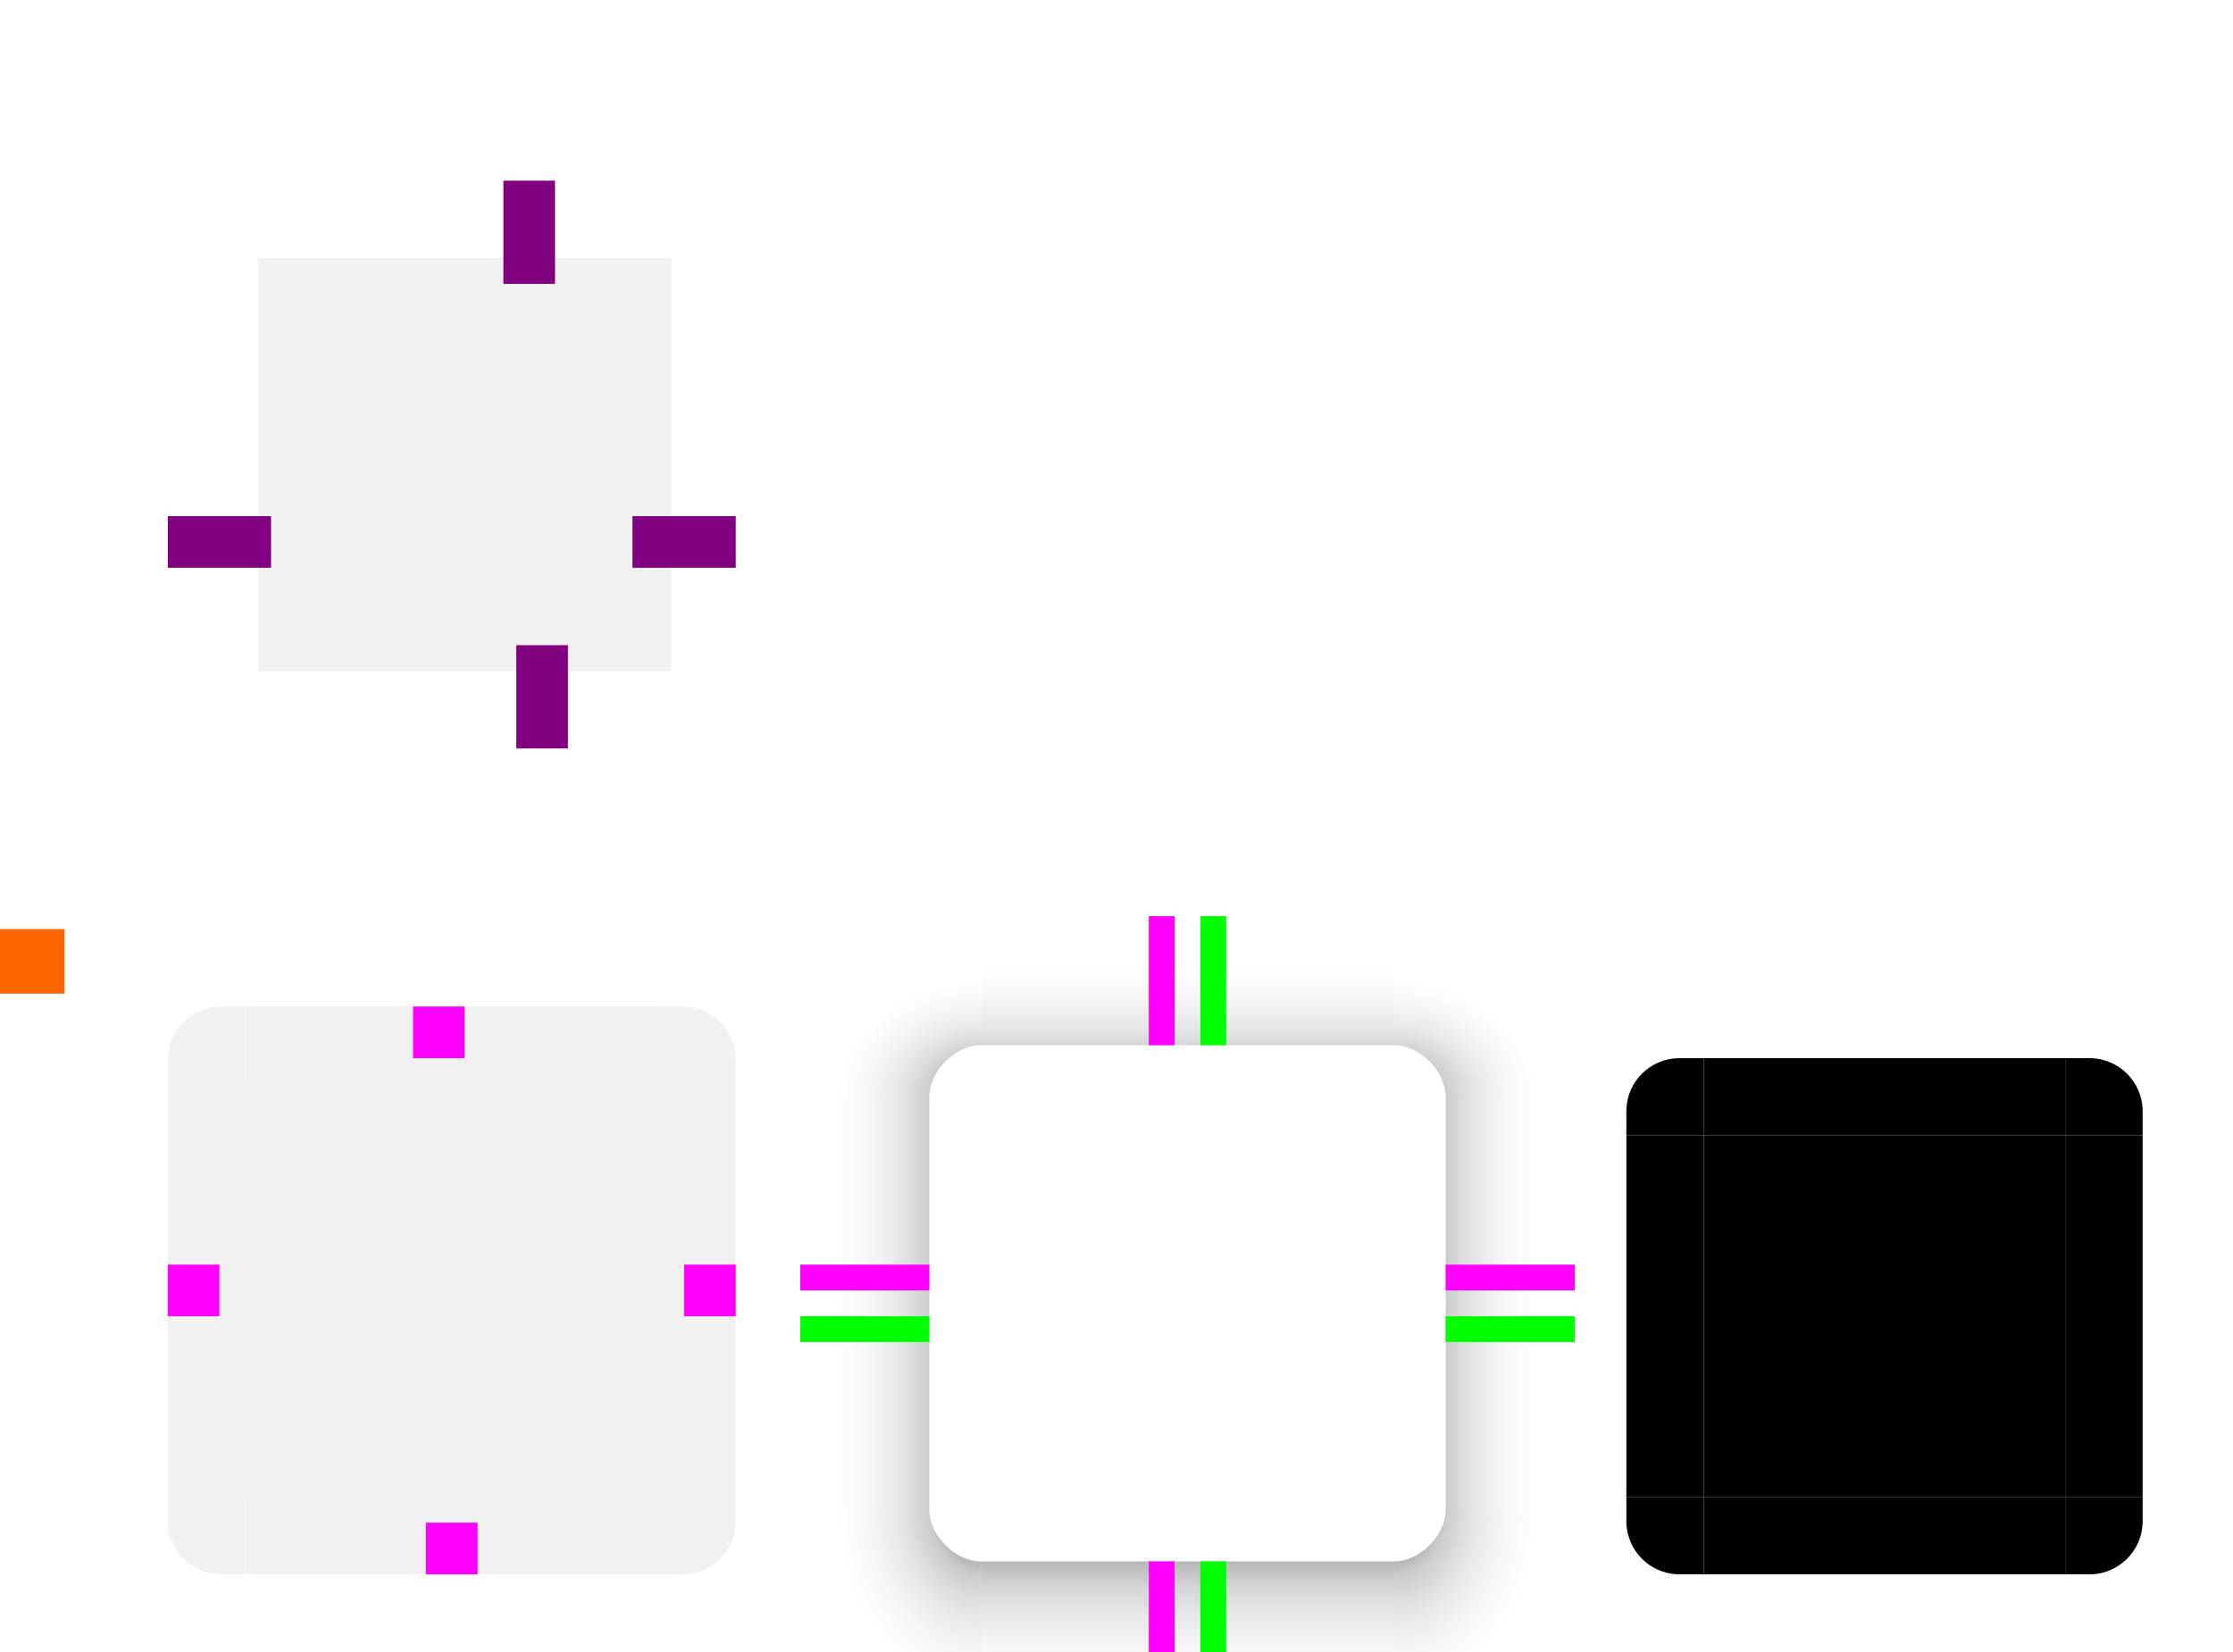
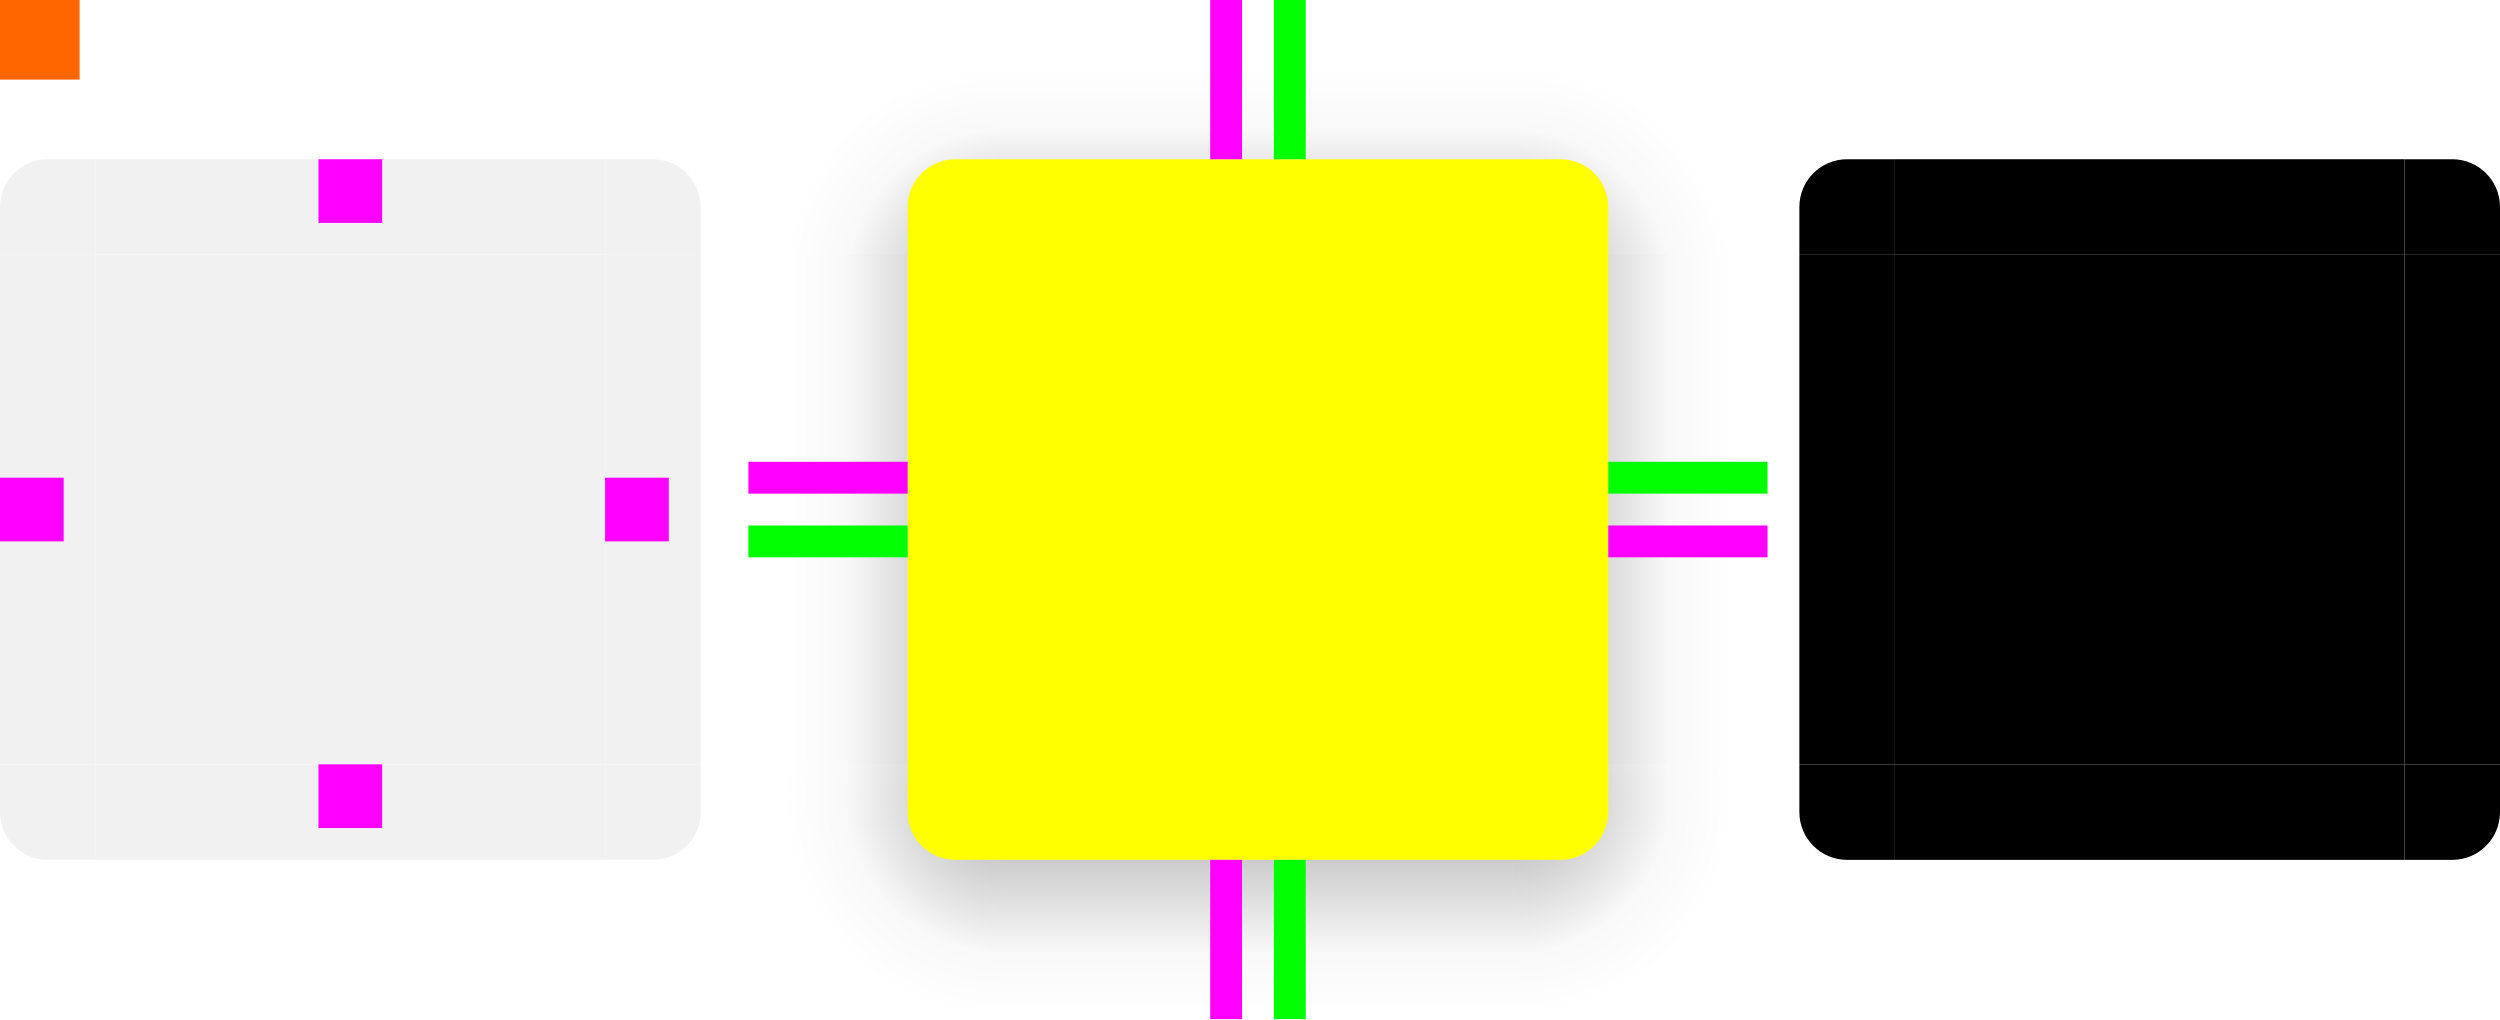
- <svg xmlns="http://www.w3.org/2000/svg" xmlns:xlink="http://www.w3.org/1999/xlink" width="173" height="128" viewBox="0 0 173 128" id="svg2" version="1.1">
-   <style type="text/css" id="current-color-scheme">
-       .ColorScheme-Text {
-         color:#31363b;
-         stop-color:#31363b;
-       }
-       .ColorScheme-Background {
-         color:#eff0f1;
-         stop-color:#eff0f1;
-       }
-       .ColorScheme-Highlight {
-         color:#3daee9;
-         stop-color:#3daee9;
-       }
-       .ColorScheme-ViewText {
-         color:#31363b;
-         stop-color:#31363b;
-       }
-       .ColorScheme-ViewBackground {
-         color:#fcfcfc;
-         stop-color:#fcfcfc;
-       }
-       .ColorScheme-ViewHover {
-         color:#93cee9;
-         stop-color:#93cee9;
-       }
-       .ColorScheme-ViewFocus{
-         color:#3daee9;
-         stop-color:#3daee9;
-       }
-       .ColorScheme-ButtonText {
-         color:#31363b;
-         stop-color:#31363b;
-       }
-       .ColorScheme-ButtonBackground {
-         color:#eff0f1;
-         stop-color:#eff0f1;
-       }
-       .ColorScheme-ButtonHover {
-         color:#93cee9;
-         stop-color:#93cee9;
-       }
-       .ColorScheme-ButtonFocus{
-         color:#3daee9;
-         stop-color:#3daee9;
-       }
-       </style>
-   <defs id="defs4">
-     <style type="text/css" id="style22">
-       .ColorScheme-Text {
-         color:#31363b;
-       }
-       .ColorScheme-Background {
-         color:#eff0f1;
-       }
-       .ColorScheme-Highlight {
-         color:#3daee9;
-       }
-       .ColorScheme-ViewText {
-         color:#31363b;
-       }
-       .ColorScheme-ViewBackground {
-         color:#fcfcfc;
-       }
-       .ColorScheme-ViewHover {
-         color:#93cee9;
-       }
-       .ColorScheme-ViewFocus{
-         color:#3daee9;
-       }
-       .ColorScheme-ButtonText {
-         color:#31363b;
-       }
-       .ColorScheme-ButtonBackground {
-         color:#eff0f1;
-       }
-       .ColorScheme-ButtonHover {
-         color:#93cee9;
-       }
-       .ColorScheme-ButtonFocus{
-         color:#3daee9;
-       }
-       </style>
-     <style id="current-color-scheme-2" type="text/css">
-       .ColorScheme-Text {
-         color:#7B7C7E;
-       }
-       .ColorScheme-Background{
-         color:#EFF0F1;
-       }
-       .ColorScheme-Highlight{
-         color:#3DAEE6;
-       }
-       .ColorScheme-ViewText {
-         color:#7B7C7E;
-       }
-       .ColorScheme-ViewBackground{
-         color:#FCFCFC;
-       }
-       .ColorScheme-ViewHover {
-         color:#3DAEE6;
-       }
-       .ColorScheme-ViewFocus{
-         color:#1E92FF;
-       }
-       .ColorScheme-ButtonText {
-         color:#7B7C7E;
-       }
-       .ColorScheme-ButtonBackground{
-         color:#EFF0F1;
-       }
-       .ColorScheme-ButtonHover {
-         color:#3DAEE6;
-       }
-       .ColorScheme-ButtonFocus{
-         color:#1E92FF;
-       }
- </style>
-     <linearGradient id="linearGradient3828-0">
-       <stop id="stop3830-7" offset="0" style="stop-color:#232629;stop-opacity:0.239" />
-       <stop style="stop-color:#1a1c1e;stop-opacity:0.239" offset="0.33" id="stop3836-9" />
-       <stop style="stop-color:#111314;stop-opacity:0.098" offset="0.66" id="stop3832-0" />
-       <stop id="stop3834-0" offset="1" style="stop-color:#000000;stop-opacity:0;" />
+ <svg xmlns="http://www.w3.org/2000/svg" xmlns:xlink="http://www.w3.org/1999/xlink" id="svg2" height="64" viewBox="0 0 157 64" width="157" version="1.1">
+   <defs id="defs15">
+     <style type="text/css" id="current-color-scheme">
+             .ColorScheme-Text {
+                 color:#232629;
+                 stop-color:#232629;
+             }
+             .ColorScheme-Background {
+                 color:#eff0f1;
+                 stop-color:#eff0f1;
+             }
+         </style>
+     <linearGradient id="shadow-side" gradientUnits="userSpaceOnUse">
+       <stop id="stop1762" offset="0" style="stop-color:#000;stop-opacity:.2" />
+       <stop id="stop1760" offset=".333" style="stop-color:#000;stop-opacity:.1" />
+       <stop id="stop1758" offset=".5" style="stop-color:#000;stop-opacity:.05" />
+       <stop id="stop1756" offset=".583" style="stop-color:#000;stop-opacity:.025" />
+       <stop id="stop1754" offset="1" style="stop-color:#000;stop-opacity:0" />
    </linearGradient>
-     <linearGradient id="linearGradient3809-3">
-       <stop id="stop3811-1" offset="0" style="stop-color:#232629;stop-opacity:0.239;" />
-       <stop style="stop-color:#111314;stop-opacity:0.098;" offset="0.5" id="stop3817-3" />
-       <stop id="stop3815-2" offset="1" style="stop-color:#000000;stop-opacity:0;" />
+     <linearGradient id="shadow-corner" gradientUnits="userSpaceOnUse">
+       <stop id="stop11958" offset="0" style="stop-color:#000;stop-opacity:1" />
+       <stop id="stop11960" offset=".286" style="stop-color:#000;stop-opacity:.2" />
+       <stop id="stop11962" offset=".524" style="stop-color:#000;stop-opacity:.1" />
+       <stop id="stop11966" offset=".643" style="stop-color:#000;stop-opacity:.05" />
+       <stop id="stop11968" offset=".702" style="stop-color:#000;stop-opacity:.025" />
+       <stop id="stop11970" offset="1" style="stop-color:#000;stop-opacity:0" />
    </linearGradient>
-     <linearGradient xlink:href="#linearGradient2457" id="linearGradient2429" gradientUnits="userSpaceOnUse" gradientTransform="matrix(4.31943,0,0,3.455571,787.6488,-766.2861)" x1="27.715" y1="195.13" x2="29.104" y2="195.13" />
-     <linearGradient id="linearGradient2457">
-       <stop style="stop-color:#000000;stop-opacity:0" offset="0" id="stop2445" />
-       <stop style="stop-color:#000000;stop-opacity:0.016" offset="0.2" id="stop2447" />
-       <stop style="stop-color:#000000;stop-opacity:0.035" offset="0.4" id="stop2449" />
-       <stop style="stop-color:#000000;stop-opacity:0.067" offset="0.6" id="stop2451" />
-       <stop style="stop-color:#000000;stop-opacity:0.102" offset="0.8" id="stop2453" />
-       <stop style="stop-color:#000000;stop-opacity:0.161" offset="1" id="stop2455" />
-     </linearGradient>
-     <linearGradient xlink:href="#linearGradient2597" id="linearGradient2477" gradientUnits="userSpaceOnUse" gradientTransform="matrix(7.559086,0,0,3.455568,-1173.363,-582.2857)" x1="27.781" y1="194.998" x2="29.104" y2="194.998" />
-     <linearGradient id="linearGradient2597">
-       <stop style="stop-color:#000000;stop-opacity:0" offset="0" id="stop2585" />
-       <stop style="stop-color:#000000;stop-opacity:0.016" offset="0.2" id="stop2587" />
-       <stop style="stop-color:#000000;stop-opacity:0.047" offset="0.4" id="stop2589" />
-       <stop style="stop-color:#000000;stop-opacity:0.098" offset="0.6" id="stop2591" />
-       <stop style="stop-color:#000000;stop-opacity:0.165" offset="0.8" id="stop2593" />
-       <stop style="stop-color:#000000;stop-opacity:0.282" offset="1" id="stop2595" />
-     </linearGradient>
-     <linearGradient xlink:href="#linearGradient2407" id="linearGradient2425" gradientUnits="userSpaceOnUse" gradientTransform="matrix(5.399308,0,0,3.455566,-269.1425,-1607.648)" x1="27.808" y1="195.13" x2="29.104" y2="195.13" />
-     <linearGradient id="linearGradient2407">
-       <stop style="stop-color:#000000;stop-opacity:0" offset="0" id="stop2403" />
-       <stop style="stop-color:#000000;stop-opacity:0.02" offset="0.2" id="stop2417" />
-       <stop style="stop-color:#000000;stop-opacity:0.043" offset="0.4" id="stop2415" />
-       <stop style="stop-color:#000000;stop-opacity:0.078" offset="0.6" id="stop2413" />
-       <stop style="stop-color:#000000;stop-opacity:0.133" offset="0.8" id="stop2411" />
-       <stop style="stop-color:#000000;stop-opacity:0.2" offset="1" id="stop2405" />
-     </linearGradient>
-     <linearGradient xlink:href="#linearGradient2407" id="linearGradient2409" x1="27.781" y1="194.998" x2="29.104" y2="194.998" gradientUnits="userSpaceOnUse" gradientTransform="matrix(5.399332,0,0,3.455558,-85.14303,259.0784)" />
-     <radialGradient xlink:href="#linearGradient2559" id="radialGradient2563" gradientUnits="userSpaceOnUse" gradientTransform="matrix(1.415953e-7,10.58267,-8.314997,4.9244435e-6,1702.127,626.4281)" cx="30.515" cy="191.717" fx="30.515" fy="191.717" r="1.323" />
-     <linearGradient id="linearGradient2559">
-       <stop style="stop-color:#000000;stop-opacity:0.604" offset="0" id="stop2545" />
-       <stop style="stop-color:#000000;stop-opacity:0.2" offset="0.365" id="stop2547" />
-       <stop style="stop-color:#000000;stop-opacity:0.133" offset="0.496" id="stop2549" />
-       <stop style="stop-color:#000000;stop-opacity:0.078" offset="0.626" id="stop2551" />
-       <stop style="stop-color:#000000;stop-opacity:0.043" offset="0.76" id="stop2553" />
-       <stop style="stop-color:#000000;stop-opacity:0.02" offset="0.88" id="stop2555" />
-       <stop style="stop-color:#000000;stop-opacity:0;" offset="1" id="stop2557" />
-     </linearGradient>
-     <radialGradient xlink:href="#linearGradient2559" id="radialGradient1237" gradientUnits="userSpaceOnUse" gradientTransform="matrix(-1.415953e-7,10.58267,8.314997,4.9244435e-6,-1518.127,626.4282)" cx="30.515" cy="191.717" fx="30.515" fy="191.717" r="1.323" />
-     <radialGradient xlink:href="#linearGradient2559" id="radialGradient1241" gradientUnits="userSpaceOnUse" gradientTransform="matrix(-3.0136119e-5,-6.803094,8.314997,-3.9925258e-5,-1518.126,1124.968)" cx="30.515" cy="191.717" fx="30.515" fy="191.717" r="1.323" />
-     <radialGradient xlink:href="#linearGradient2559" id="radialGradient1301" gradientUnits="userSpaceOnUse" gradientTransform="matrix(3.0136119e-5,-6.803094,-8.314997,-3.9925258e-5,1702.126,1124.968)" cx="30.515" cy="191.717" fx="30.515" fy="191.717" r="1.323" />
+     <linearGradient xlink:href="#shadow-side" id="linearGradient1734" gradientUnits="userSpaceOnUse" x1="16" y1="6" x2="16" y2="16" />
+     <linearGradient xlink:href="#shadow-side" id="linearGradient1984" gradientUnits="userSpaceOnUse" x1="12" y1="16" x2="2" y2="16" />
+     <linearGradient xlink:href="#shadow-side" id="linearGradient4945" gradientUnits="userSpaceOnUse" x1="16" y1="14" x2="16" y2="4" />
+     <linearGradient xlink:href="#shadow-side" id="linearGradient8667" gradientUnits="userSpaceOnUse" x1="4" y1="16" x2="14" y2="16" />
+     <radialGradient xlink:href="#shadow-corner" id="radialGradient3268" cx="95" cy="50" fx="95" fy="50" r="6.5" gradientUnits="userSpaceOnUse" gradientTransform="matrix(0,2.153846,-2.153846,0,107.6923,-202.6154)" />
+     <radialGradient xlink:href="#shadow-corner" id="radialGradient3268-4" cx="95" cy="50" fx="95" fy="50" r="6.5" gradientUnits="userSpaceOnUse" gradientTransform="matrix(0,2.153846,-2.153846,0,107.6923,-202.6154)" />
+     <radialGradient xlink:href="#shadow-corner" id="radialGradient3268-6" cx="93.143" cy="50" fx="93.143" fy="50" r="6.5" gradientUnits="userSpaceOnUse" gradientTransform="matrix(0,2.153846,-2.153846,0,107.6923,-202.6154)" />
+     <radialGradient xlink:href="#shadow-corner" id="radialGradient3268-6-6" cx="93.143" cy="50" fx="93.143" fy="50" r="6.5" gradientUnits="userSpaceOnUse" gradientTransform="matrix(0,2.153846,-2.153846,0,107.6923,-202.6154)" />
  </defs>
-   <g id="layer1" transform="translate(0,-832.3622)">
-     <rect style="opacity:0.90;fill:currentColor;fill-opacity:1;stroke:none" id="thick-center" width="32" height="32" x="20" y="852.362" class="ColorScheme-Background" />
-     <rect style="opacity:1;fill:#ff6600;fill-opacity:1;stroke:none" id="hint-tile-center" width="5" height="5" x="0" y="904.362" />
-     <g id="top">
-       <rect y="-51" x="-916.362" height="32" width="6" id="rect4152" style="opacity:0.90;fill:currentColor;fill-opacity:1;stroke:none" transform="matrix(0,-1,-1,0,0,0)" class="ColorScheme-Background" />
-     </g>
-     <g id="bottom">
-       <rect transform="rotate(90)" style="opacity:0.90;fill:currentColor;fill-opacity:1;stroke:none" id="rect4148" width="6" height="32" x="948.362" y="-51" class="ColorScheme-Background" />
-     </g>
-     <g id="left">
-       <rect transform="scale(-1,1)" style="opacity:0.90;fill:currentColor;fill-opacity:1;stroke:none" id="rect4144" width="6" height="32" x="-19" y="916.362" class="ColorScheme-Background" />
-     </g>
-     <g id="right">
-       <rect y="916.362" x="51" height="32" width="6" id="rect4140" style="opacity:0.90;fill:currentColor;fill-opacity:1;stroke:none" class="ColorScheme-Background" />
-     </g>
-     <g id="center">
-       <rect y="916.362" x="19" height="32" width="32" id="rect4401" style="opacity:1;fill:none;fill-opacity:1;stroke:none" />
-       <rect style="opacity:0.90;fill:currentColor;fill-opacity:1;stroke:none" id="rect4138" width="32" height="32" x="19" y="916.362" class="ColorScheme-Background" />
-     </g>
-     <rect style="fill:#ff00ff;fill-opacity:1;stroke:none;stroke-width:0.816" id="hint-top-margin" width="4" height="4" x="32" y="910.362" />
-     <rect y="950.362" x="33" height="4" width="4" id="hint-bottom-margin" style="fill:#ff00ff;fill-opacity:1;stroke:none;stroke-width:0.816" />
-     <rect y="-57" x="930.362" height="4" width="4" id="hint-right-margin" style="fill:#ff00ff;fill-opacity:1;stroke:none;stroke-width:0.816" transform="rotate(90)" />
-     <rect style="fill:#ff00ff;fill-opacity:1;stroke:none;stroke-width:0.816" id="hint-left-margin" width="4" height="4" x="930.362" y="-17" transform="rotate(90)" />
-     <rect style="fill:#00ff00;fill-opacity:1;stroke:none" id="hint-top-inset" width="4" height="1e-06" x="33" y="904.362" />
-     <rect y="954.362" x="33" height="1e-06" width="4" id="hint-bottom-inset" style="fill:#00ff00;fill-opacity:1;stroke:none" />
-     <rect style="fill:#00ff00;fill-opacity:1;stroke:none" id="hint-left-inset" width="4" height="1e-06" x="930.362" y="-13" transform="rotate(90)" />
-     <text id="text4270" y="134.595" x="195.142" style="font-style:normal;font-variant:normal;font-weight:bold;font-stretch:normal;font-size:14px;line-height:125%;font-family:'Gill Sans';text-align:justify;writing-mode:lr-tb;text-anchor:start;fill:#000000;fill-opacity:1;stroke:none" xml:space="preserve" />
-     <g style="opacity:0.979" transform="matrix(-0.75,0,0,0.75,130.3076,670.8414)" id="g3041" />
-     <rect y="914.362" x="132" height="6" width="28" style="opacity:1;fill:#000000;fill-opacity:1;stroke:none;stroke-width:0.928;stroke-linecap:round;stroke-linejoin:round;stroke-miterlimit:4;stroke-dasharray:none;stroke-dashoffset:0;stroke-opacity:1;paint-order:normal" id="mask-top" />
-     <rect y="920.362" x="132" height="28" width="28" style="opacity:1;fill:#000000;fill-opacity:1;stroke:none;stroke-width:2.005;stroke-linecap:round;stroke-linejoin:round;stroke-miterlimit:4;stroke-dasharray:none;stroke-dashoffset:0;stroke-opacity:1;paint-order:normal" id="mask-center" />
-     <rect transform="scale(1,-1)" y="-954.362" x="132" height="6" width="28" style="opacity:1;fill:#000000;fill-opacity:1;stroke:none;stroke-width:0.928;stroke-linecap:round;stroke-linejoin:round;stroke-miterlimit:4;stroke-dasharray:none;stroke-dashoffset:0;stroke-opacity:1;paint-order:normal" id="mask-bottom" />
-     <rect transform="rotate(90)" y="-132" x="920.362" height="6" width="28" style="opacity:1;fill:#000000;fill-opacity:1;stroke:none;stroke-width:0.928;stroke-linecap:round;stroke-linejoin:round;stroke-miterlimit:4;stroke-dasharray:none;stroke-dashoffset:0;stroke-opacity:1;paint-order:normal" id="mask-left" />
-     <rect transform="rotate(90)" y="-166" x="920.362" height="6" width="28" style="opacity:1;fill:#000000;fill-opacity:1;stroke:none;stroke-width:0.928;stroke-linecap:round;stroke-linejoin:round;stroke-miterlimit:4;stroke-dasharray:none;stroke-dashoffset:0;stroke-opacity:1;paint-order:normal" id="mask-right" />
-     <path class="ColorScheme-Background" style="opacity:0.90;fill:currentColor;stroke-width:2" d="m 17,910.362 c -2.183,0.067 -3.933,1.817 -4,4 v 2 h 6 v -6 z" id="topleft" />
-     <path id="topright" d="m 57,914.362 c -0.067,-2.183 -1.817,-3.933 -4,-4 h -2 v 6 h 6 z" style="opacity:0.90;fill:currentColor;stroke-width:2" class="ColorScheme-Background" />
-     <path class="ColorScheme-Background" style="opacity:0.90;fill:currentColor;stroke-width:2" d="m 53,954.362 c 2.183,-0.067 3.933,-1.817 4,-4 v -2 h -6 v 6 z" id="bottomright" />
-     <path id="bottomleft" d="m 13,950.362 c 0.067,2.183 1.817,3.933 4,4 h 2 v -6 h -6 z" style="opacity:0.90;fill:currentColor;stroke-width:2" class="ColorScheme-Background" />
-     <path style="opacity:1;fill:#000000;fill-opacity:1;stroke-width:2" d="m 126,950.362 c 0.067,2.183 1.817,3.933 4,4 h 2 v -6 h -6 z" id="mask-bottomleft" />
-     <path id="mask-bottomright" d="m 162,954.362 c 2.183,-0.067 3.933,-1.817 4,-4 v -2 h -6 v 6 z" style="opacity:1;fill:#000000;fill-opacity:1;stroke-width:2" />
-     <path style="opacity:1;fill:#000000;fill-opacity:1;stroke-width:2" d="m 166,918.362 c -0.067,-2.183 -1.817,-3.933 -4,-4 h -2 v 6 h 6 z" id="mask-topright" />
-     <path id="mask-topleft" d="m 130,914.362 c -2.183,0.067 -3.933,1.817 -4,4 v 2 h 6 v -6 z" style="opacity:1;fill:#000000;fill-opacity:1;stroke-width:2" />
-     <rect transform="rotate(90)" style="fill:#800080;fill-opacity:1;stroke:none;stroke-width:1.155" id="thick-hint-right-margin" width="4" height="8" x="872.362" y="-57" />
-     <rect transform="rotate(90)" y="-21" x="872.362" height="8" width="4" id="thick-hint-left-margin" style="fill:#800080;fill-opacity:1;stroke:none;stroke-width:1.155" />
-     <rect y="846.362" x="39" height="8" width="4" id="thick-hint-top-margin" style="fill:#800080;fill-opacity:1;stroke:none;stroke-width:1.155" />
-     <rect style="fill:#800080;fill-opacity:1;stroke:none;stroke-width:1.155" id="thick-hint-bottom-margin" width="4" height="8" x="40" y="882.362" />
-     <g id="g2554" transform="translate(0,2.1382812e-5)">
-       <g id="shadow-center" transform="translate(56.93931,1)">
-         <rect style="opacity:1;fill:none;fill-opacity:1;stroke:none" id="rect4908" width="32" height="32" x="19" y="916.362" />
-         <rect y="916.362" x="19" height="32" width="32" id="rect4910" style="opacity:1;fill:none;fill-opacity:1;stroke:none" />
-       </g>
-       <rect style="fill:url(#linearGradient2429);fill-opacity:1;stroke-width:1.024;stroke-linecap:round;stroke-linejoin:bevel" id="shadow-top" width="10" height="32" x="903.362" y="-108" ry="0" transform="rotate(90)" />
-       <rect y="903.362" x="89" height="10" width="2" id="shadow-hint-top-margin" style="fill:#ff00ff;fill-opacity:1;stroke:none;stroke-width:0.823" />
-       <rect style="fill:url(#linearGradient2477);fill-opacity:1;stroke-width:1.354;stroke-linecap:round;stroke-linejoin:bevel" id="shadow-bottom" width="10" height="32" x="-963.362" y="76" ry="0" transform="rotate(-90)" />
-       <rect style="fill:#ff00ff;fill-opacity:1;stroke:none;stroke-width:0.816" id="shadow-hint-bottom-margin" width="2" height="10" x="89" y="953.362" />
-       <rect style="fill:url(#linearGradient2425);fill-opacity:1;stroke-width:1.145;stroke-linecap:round;stroke-linejoin:bevel" id="shadow-right" width="10" height="32" x="-122" y="-949.362" ry="0" transform="scale(-1)" />
-       <rect transform="rotate(90)" style="fill:#ff00ff;fill-opacity:1;stroke:none;stroke-width:0.816" id="shadow-hint-right-margin" width="2" height="10" x="930.362" y="-122" />
-       <rect style="fill:url(#linearGradient2409);fill-opacity:1;stroke-width:1.145;stroke-linecap:round;stroke-linejoin:bevel" id="shadow-left" width="10" height="32" x="62" y="917.362" ry="0" />
-       <rect transform="rotate(90)" y="-72" x="930.362" height="10" width="2" id="shadow-hint-left-margin" style="fill:#ff00ff;fill-opacity:1;stroke:none;stroke-width:0.816" />
-       <rect y="903.362" x="93" height="10" width="2" id="shadow-hint-top-inset" style="fill:#00ff00;fill-opacity:1;stroke:none;stroke-width:0.816" />
-       <rect style="fill:#00ff00;fill-opacity:1;stroke:none;stroke-width:0.816" id="shadow-hint-bottom-inset" width="2" height="10" x="93" y="953.362" />
-       <rect transform="rotate(90)" style="fill:#00ff00;fill-opacity:1;stroke:none;stroke-width:0.817" id="shadow-hint-right-inset" width="2" height="10" x="934.362" y="-122" />
-       <rect transform="rotate(90)" y="-72" x="934.362" height="10" width="2" id="shadow-hint-left-inset" style="fill:#00ff00;fill-opacity:1;stroke:none;stroke-width:0.817" />
-       <path style="fill:url(#radialGradient2563);fill-opacity:1;stroke:none;stroke-width:1.25px;stroke-linecap:butt;stroke-linejoin:miter;stroke-opacity:1" d="m 112,949.362 c 0,2 -2,4 -4,4 v 10 c 6.89,0 14,-7.147 14,-14 z" id="shadow-bottomright" />
-       <path style="fill:url(#radialGradient1237);fill-opacity:1;stroke:none;stroke-width:1.25px;stroke-linecap:butt;stroke-linejoin:miter;stroke-opacity:1" d="m 72,949.362 c 0,2 2,4 4,4 v 10 c -6.89,0 -14,-7.147 -14,-14 z" id="shadow-bottomleft" />
-       <path style="fill:url(#radialGradient1241);fill-opacity:1;stroke:none;stroke-width:1.25px;stroke-linecap:butt;stroke-linejoin:miter;stroke-opacity:1" d="m 72,917.362 c 0,-2 2,-4 4,-4 v -10 c -6.89,0 -14,7.147 -14,14 z" id="shadow-topleft" />
-       <path style="fill:url(#radialGradient1301);fill-opacity:1;stroke:none;stroke-width:1.25px;stroke-linecap:butt;stroke-linejoin:miter;stroke-opacity:1" d="m 112,917.362 c 0,-2 -2,-4 -4,-4 V 903.362 c 6.89,0 14,7.147 14,14 z" id="shadow-topright" />
-       <rect y="-63" x="930.362" height="1e-06" width="4" id="hint-right-inset" style="fill:#00ff00;fill-opacity:1;stroke:none" transform="rotate(90)" />
-       <rect y="-60" x="931.362" height="1e-06" width="4" id="hint-right-inset-3" style="fill:#00ff00;fill-opacity:1;stroke:none" transform="rotate(90)" />
-     </g>
+   <rect id="hint-tile-center" height="5" style="fill:#ff6600" width="5" x="0" y="0" />
+   <g id="top" transform="translate(6,10)">
+     <rect id="rect4152" height="6" style="opacity:0.9;fill:currentColor" class="ColorScheme-Background" width="32" x="0" y="0" />
  </g>
+   <g id="bottom" transform="translate(6,48)">
+     <rect id="rect4148" height="6" style="opacity:0.9;fill:currentColor" class="ColorScheme-Background" width="32" x="0" y="0" />
+   </g>
+   <g id="left" transform="translate(0,16)">
+     <rect id="rect4144" height="32" style="opacity:0.9;fill:currentColor" class="ColorScheme-Background" width="6" x="0" y="0" />
+   </g>
+   <g id="right" transform="translate(38,16)">
+     <rect id="rect4140" height="32" style="opacity:0.9;fill:currentColor" class="ColorScheme-Background" width="6" x="0" y="0" />
+   </g>
+   <g id="center" transform="translate(6,16)">
+     <rect id="rect4138" height="32" style="opacity:0.9;fill:currentColor" class="ColorScheme-Background" width="32" x="0" y="0" />
+   </g>
+   <g id="topleft" transform="translate(0,10)">
+     <path d="M 3,0 C 1.343,0 0,1.343 0,3 V 6 H 6 V 0 Z" style="opacity:0.9;fill:currentColor" class="ColorScheme-Background" id="path3115" />
+   </g>
+   <g id="topright" transform="translate(38,10)">
+     <path d="M 0,0 V 6 H 6 V 3 C 6,1.343 4.657,0 3,0 Z" style="opacity:0.9;fill:currentColor" class="ColorScheme-Background" id="path3118" />
+   </g>
+   <g id="bottomleft" transform="translate(0,48)">
+     <path d="M 3,6 H 6 V 0 H 0 v 3 c 0,1.657 1.343,3 3,3 z" style="opacity:0.9;fill:currentColor" class="ColorScheme-Background" id="path3124" />
+   </g>
+   <g id="bottomright" transform="translate(38,48)">
+     <path d="M 3,6 H 0 V 0 H 6 V 3 C 6,4.657 4.657,6 3,6 Z" style="opacity:0.9;fill:currentColor" class="ColorScheme-Background" id="path3121" />
+   </g>
+   <rect id="hint-top-margin" height="4" style="fill:#ff00ff;stroke-width:1" width="4" x="20" y="10" />
+   <rect id="hint-bottom-margin" height="4" style="fill:#ff00ff;stroke-width:1" width="4" x="20" y="48" />
+   <rect id="hint-right-margin" height="4" style="fill:#ff00ff;stroke-width:1" width="4" x="38" y="30" />
+   <rect id="hint-left-margin" height="4" style="fill:#ff00ff;stroke-width:1" width="4" x="0" y="30" />
+   <rect id="hint-top-inset" height="9.99999993923e-09" style="fill:#00ff00" width="4" x="20" y="10" />
+   <rect id="hint-bottom-inset" height="9.99999993923e-09" style="fill:#00ff00" width="4" x="20" y="54" />
+   <rect id="hint-left-inset" height="4" style="fill:#00ff00" width="9.99999993923e-09" x="0" y="30" />
+   <rect id="hint-right-inset" height="4" style="fill:#00ff00" width="9.99999993923e-09" x="44" y="30" />
+   <rect id="mask-top" height="6" width="32" x="119" y="10" />
+   <rect id="mask-center" height="32" width="32" x="119" y="16" />
+   <rect id="mask-bottom" height="6" transform="scale(1,-1)" width="32" x="119" y="-54" />
+   <rect id="mask-left" height="32" width="6" x="113" y="16" />
+   <rect id="mask-right" height="32" width="6" x="151" y="16" />
+   <path id="mask-topleft" d="m 116,10 c -1.657,0 -3,1.343 -3,3 v 3 h 6 v -6 z" />
+   <path id="mask-topright" d="m 151,10 v 6 h 6 v -3 c 0,-1.657 -1.343,-3 -3,-3 z" />
+   <path id="mask-bottomleft" d="m 116,54 h 3 v -6 h -6 v 3 c 0,1.657 1.343,3 3,3 z" />
+   <path id="mask-bottomright" d="m 154,54 h -3 v -6 h 6 v 3 c 0,1.657 -1.343,3 -3,3 z" />
+   <rect id="rect30894" height="44" rx="3" style="fill:#ffff00;fill-rule:evenodd" width="44" x="57" y="10" ry="3" />
+   <g id="shadow-center" transform="translate(63,16)">
+     <rect id="rect4908" height="32" style="opacity:0.001;fill-opacity:0.001" width="32" x="0" y="0" />
+   </g>
+   <g id="shadow-top" transform="translate(63)">
+     <rect id="st" height="10" width="32" style="fill:url(#linearGradient4945);fill-opacity:1" x="0" y="0" />
+     <rect id="rect1546" height="6" style="opacity:0.001;fill:#000000;fill-opacity:0.004;fill-rule:evenodd" width="32" y="10" x="0" />
+   </g>
+   <g id="shadow-bottom" transform="translate(63,48)">
+     <rect id="rect1546-6" height="6" style="opacity:0.001;fill:#000000;fill-opacity:0.004;fill-rule:evenodd" width="32" x="0" y="0" />
+     <rect id="sb" height="10" width="32" y="6" style="fill:url(#linearGradient1734);fill-opacity:1" x="0" />
+   </g>
+   <g id="shadow-left" transform="translate(47,16)">
+     <rect id="sl" height="32" width="10" style="fill:url(#linearGradient1984);fill-opacity:1" x="0" y="0" />
+     <rect id="rect1546-3-7" height="32" style="opacity:0.001;fill:#000000;fill-opacity:0.004;fill-rule:evenodd" width="6" x="10" y="0" />
+   </g>
+   <g id="shadow-right" transform="translate(95,16)">
+     <rect id="rect1546-3" height="32" style="opacity:0.001;fill:#000000;fill-opacity:0.004;fill-rule:evenodd" width="6" x="0" y="0" />
+     <rect id="sr" height="32" width="10" x="6" style="fill:url(#linearGradient8667);fill-opacity:1" y="0" />
+   </g>
+   <rect id="shadow-hint-top-margin" height="10" style="fill:#ff00ff" width="2" x="76" y="0" />
+   <rect id="shadow-hint-bottom-margin" height="10" style="fill:#ff00ff" width="2" x="76" y="54" />
+   <rect id="shadow-hint-right-margin" height="2" style="fill:#ff00ff" width="10" x="101" y="33" />
+   <rect id="shadow-hint-left-margin" height="2" style="fill:#ff00ff" width="10" x="47" y="29" />
+   <rect id="shadow-hint-top-inset" height="10" style="fill:#00ff00" width="2" x="80" y="0" />
+   <rect id="shadow-hint-bottom-inset" height="10" style="fill:#00ff00" width="2" x="80" y="54" />
+   <rect id="shadow-hint-right-inset" height="2" style="fill:#00ff00" width="10" x="101" y="29" />
+   <rect id="shadow-hint-left-inset" height="2" style="fill:#00ff00" width="10" x="47" y="33" />
+   <g id="shadow-bottomright" transform="translate(95,48)">
+     <path d="M 3,6 H 0 V 0 H 6 V 3 C 6,4.657 4.657,6 3,6 Z" style="fill:#000000;fill-opacity:0.004;opacity:0.001" id="path95" />
+     <path id="path2368" style="fill:url(#radialGradient3268);fill-opacity:1;fill-rule:evenodd;stroke-width:1" d="M 6,0 V 3 C 6,4.657 4.657,6 3,6 H 0 V 16 H 3 A 13,13 0 0 0 16,3 V 0 Z" />
+   </g>
+   <g id="shadow-bottomright-9" transform="translate(95,48)" />
+   <g id="shadow-bottomleft" transform="matrix(-1,0,0,1,63,48)">
+     <path d="M 3,6 H 0 V 0 H 6 V 3 C 6,4.657 4.657,6 3,6 Z" style="opacity:0.001;fill:#000000;fill-opacity:0.004" id="path95-1" />
+     <path id="path2368-0" style="fill:url(#radialGradient3268-4);fill-opacity:1;fill-rule:evenodd;stroke-width:1" d="M 6,0 V 3 C 6,4.657 4.657,6 3,6 H 0 V 16 H 3 C 10.18,16 16,10.18 16,3 V 0 Z" />
+   </g>
+   <g id="shadow-topright" transform="matrix(1,0,0,-1,95,16)">
+     <path d="M 3,6 H 0 V 0 H 6 V 3 C 6,4.657 4.657,6 3,6 Z" style="opacity:0.001;fill:#000000;fill-opacity:0.004" id="path95-4" />
+     <path id="path2368-7" style="fill:url(#radialGradient3268-6);fill-opacity:1;fill-rule:evenodd;stroke-width:1" d="M 6,0 V 3 C 6,4.657 4.657,6 3,6 H 0 V 16 H 3 C 10.18,16 16,10.18 16,3 V 0 Z" />
+   </g>
+   <g id="shadow-topleft" transform="rotate(180,31.5,8)">
+     <path d="M 3,6 H 0 V 0 H 6 V 3 C 6,4.657 4.657,6 3,6 Z" style="opacity:0.001;fill:#000000;fill-opacity:0.004" id="path95-4-2" />
+     <path id="path2368-7-5" style="fill:url(#radialGradient3268-6-6);fill-opacity:1;fill-rule:evenodd;stroke-width:1" d="M 6,0 V 3 C 6,4.657 4.657,6 3,6 H 0 V 16 H 3 A 13,13 0 0 0 16,3 V 0 Z" />
+   </g>
+   <rect style="color:#eff0f1;fill:currentColor;fill-opacity:1;stroke:none;stop-color:#eff0f1" id="thick-center" width="32" height="32" x="19" y="75" class="ColorScheme-Background" />
+   <rect transform="rotate(90)" style="fill:#800080;fill-opacity:1;stroke:none;stroke-width:1.155" id="thick-hint-right-margin" width="4" height="8" x="95" y="-56" />
+   <rect transform="rotate(90)" y="-20" x="95" height="8" width="4" id="thick-hint-left-margin" style="fill:#800080;fill-opacity:1;stroke:none;stroke-width:1.155" />
+   <rect y="69" x="38" height="8" width="4" id="thick-hint-top-margin" style="fill:#800080;fill-opacity:1;stroke:none;stroke-width:1.155" />
+   <rect style="fill:#800080;fill-opacity:1;stroke:none;stroke-width:1.155" id="thick-hint-bottom-margin" width="4" height="8" x="39" y="105" />
</svg>
